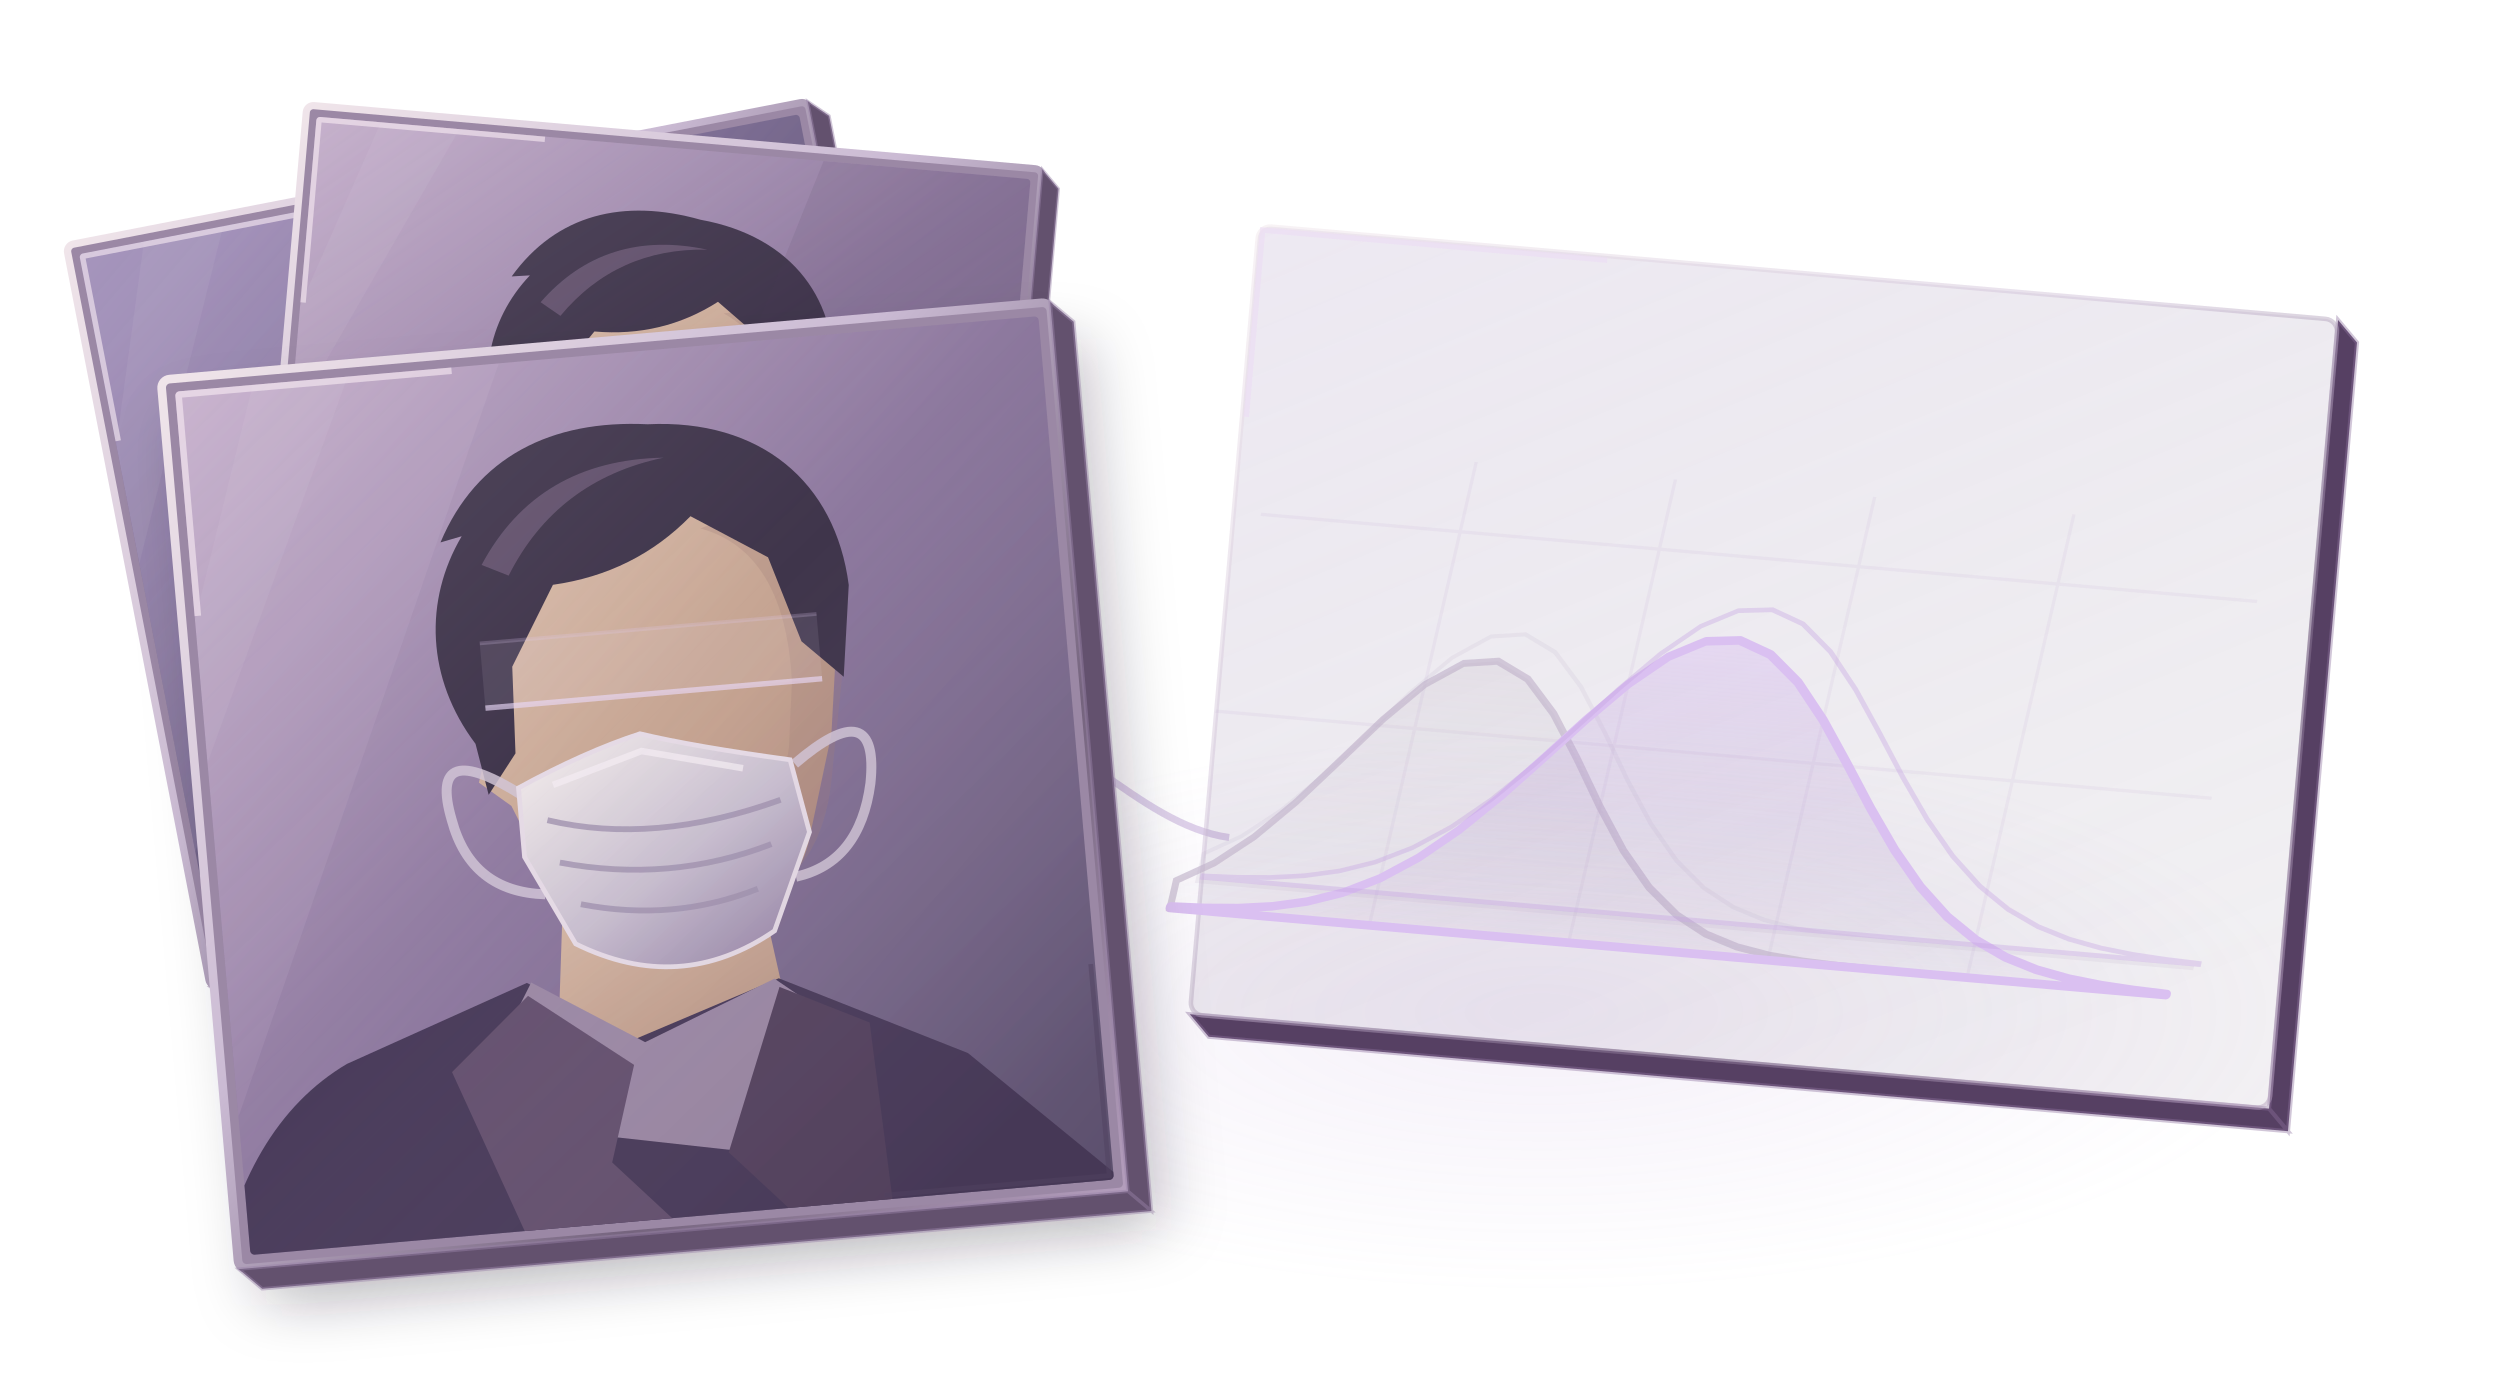
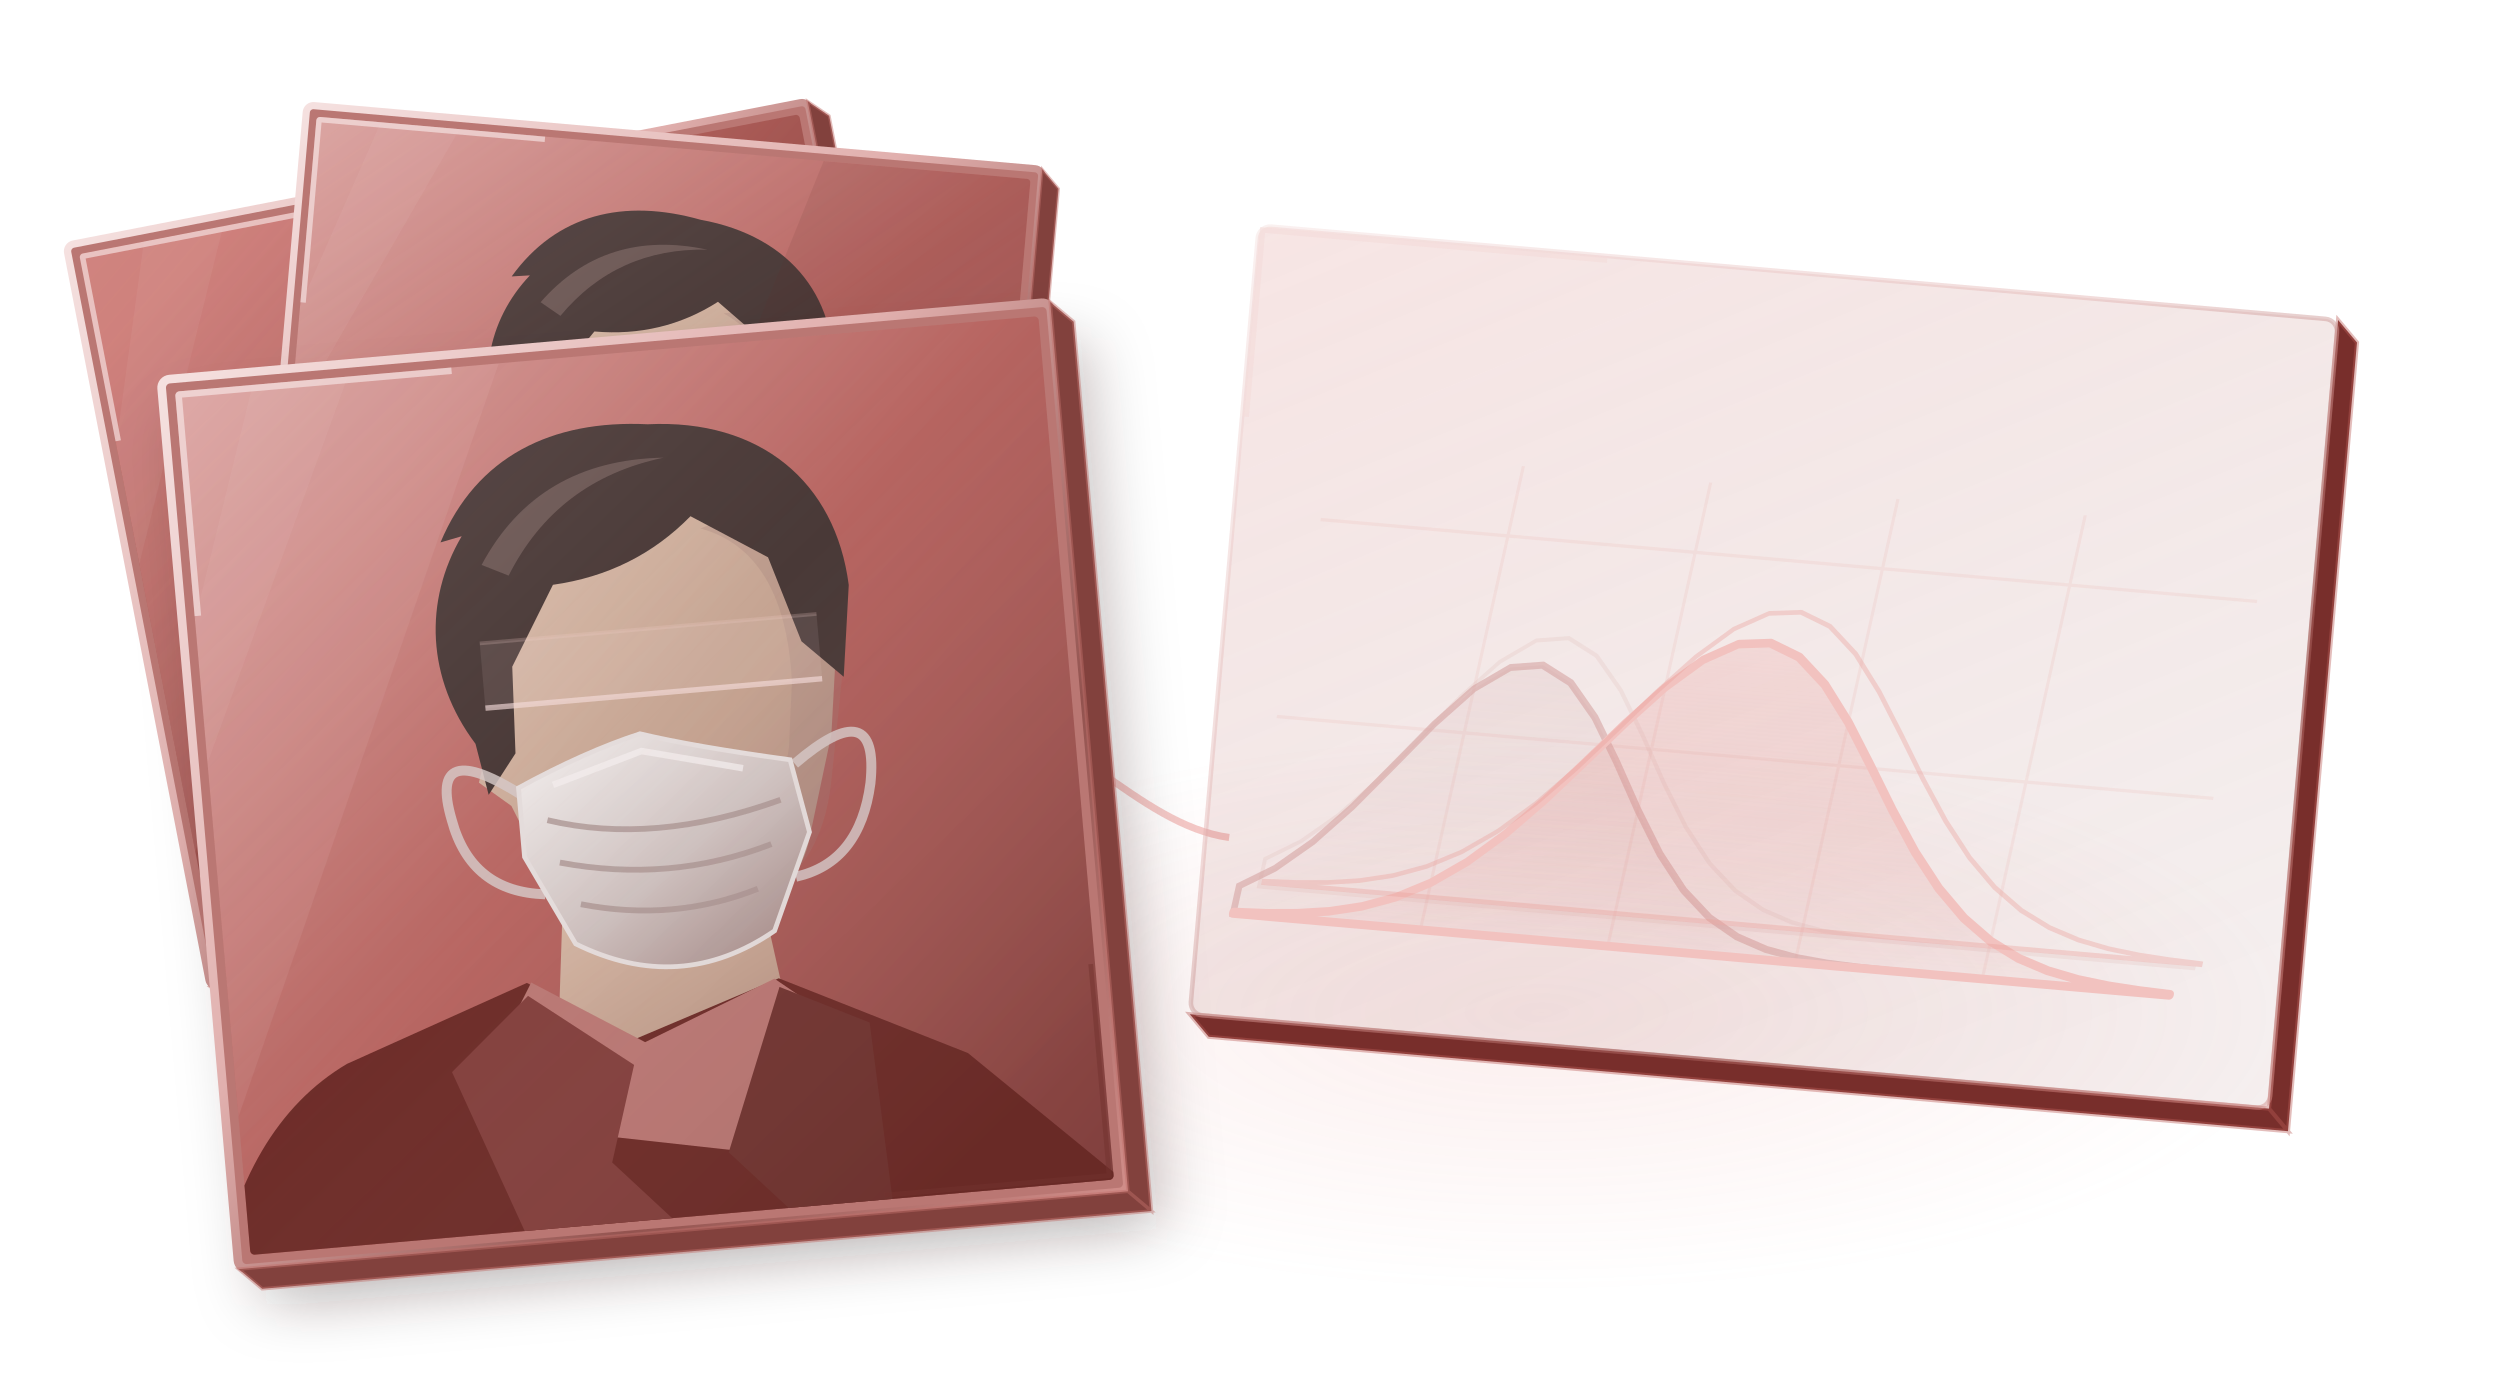
<svg xmlns="http://www.w3.org/2000/svg" width="600" height="330" viewBox="0 0 600 330" role="img" aria-labelledby="title desc">
  <defs>
    <linearGradient id="paper" x1="0" y1="0" x2="1" y2="1">
-       <stop stop-color="#bfa9c6" />
-       <stop offset=".48" stop-color="#8e799f" />
-       <stop offset="1" stop-color="#615674" />
+       <stop stop-color="#d79b98" />
+       <stop offset=".48" stop-color="#b76561" />
+       <stop offset="1" stop-color="#884542" />
    </linearGradient>
    <linearGradient id="paper-alt" x1=".2" y1="0" x2=".9" y2="1">
-       <stop stop-color="#8f7eaa" />
-       <stop offset="1" stop-color="#514660" />
+       <stop stop-color="#c46964" />
+       <stop offset="1" stop-color="#713835" />
    </linearGradient>
    <linearGradient id="rim" x1="0" y1="0" x2="1" y2="1">
-       <stop stop-color="#f0e5ea" />
-       <stop offset=".4" stop-color="#cbbbd4" />
-       <stop offset=".72" stop-color="#75647e" />
-       <stop offset="1" stop-color="#b49ebd" />
+       <stop stop-color="#f5e1e0" />
+       <stop offset=".4" stop-color="#e1b0ae" />
+       <stop offset=".72" stop-color="#93534f" />
+       <stop offset="1" stop-color="#d18e8a" />
    </linearGradient>
    <linearGradient id="skin" x1=".15" y1=".15" x2=".85" y2="1">
      <stop stop-color="#d7baa8" />
      <stop offset=".6" stop-color="#c3a18f" />
      <stop offset="1" stop-color="#ad897e" />
    </linearGradient>
    <linearGradient id="mask" x1=".1" y1=".1" x2=".8" y2="1">
-       <stop stop-color="#ece5e7" />
-       <stop offset=".55" stop-color="#c7bdce" />
-       <stop offset="1" stop-color="#9d8cac" />
+       <stop stop-color="#ece6e5" />
+       <stop offset=".55" stop-color="#cdc0be" />
+       <stop offset="1" stop-color="#aa918e" />
    </linearGradient>
    <linearGradient id="glass" x1="0" y1="0" x2=".8" y2="1">
-       <stop stop-color="#f6e9f5" stop-opacity=".13" />
-       <stop offset=".5" stop-color="#e7d9ee" stop-opacity="0" />
-       <stop offset="1" stop-color="#30233c" stop-opacity=".12" />
+       <stop stop-color="#f8e8e7" stop-opacity=".13" />
+       <stop offset=".5" stop-color="#f3d6d4" stop-opacity="0" />
+       <stop offset="1" stop-color="#491916" stop-opacity=".12" />
    </linearGradient>
    <linearGradient id="shine">
-       <stop stop-color="#f4e6fa" stop-opacity="0" />
-       <stop offset=".6" stop-color="#f4e6fa" stop-opacity=".26" />
-       <stop offset="1" stop-color="#f4e6fa" stop-opacity="0" />
+       <stop stop-color="#f8e9e8" stop-opacity="0" />
+       <stop offset=".6" stop-color="#f8e9e8" stop-opacity=".26" />
+       <stop offset="1" stop-color="#f8e9e8" stop-opacity="0" />
    </linearGradient>
    <filter id="shadow" x="-.35" y="-.35" width="1.7" height="1.8">
      <feGaussianBlur stdDeviation="7" />
    </filter>
    <clipPath id="square">
      <rect width="200" height="200" rx="1" />
    </clipPath>
    <g id="person">
      <path d="M80 116 123 115l5 37 18 15-85 2 15-20Z" fill="url(#skin)" />
      <path d="M71 47q8-24 33-24c31 0 45 20 43 48l-3 21-7 23q-3 12-20 19l-17 4q-17-4-25-21l-6-15-7-6 3-9-1-18Z" fill="url(#skin)" />
      <path d="M118 42q19 7 18 37l-2 15-5 21-16 17 10-3q16-6 20-26l5-26-2-24-14-15Z" fill="#9e7d77" opacity=".26" />
-       <path d="M62 87c-10-16-9-34 1-48l-5 1c10-19 28-26 50-23 26 1 42 17 43 41l-3 21-9-9-6-20-17-11q-14 12-33 13l-11 18-1 20-7 9Z" fill="#3f354b" />
-       <path d="M67 46q15-23 44-21-25 3-38 24Z" fill="#75617e" opacity=".65" />
-       <path d="M-9 207q10-37 35-49l43-15 24 15 34-11 42 21 40 39Z" fill="#493b5a" />
-       <path d="m70 143 25 16 31-12 11 9-22 30-30-6-23-24Z" fill="#9c89a5" />
-       <path d="m69 146 23 18-7 22 19 21H66l-16-45Z" fill="#65516f" />
-       <path d="m127 149-15 37 19 21h18l-2-48Z" fill="#55435f" />
+       <path d="M62 87c-10-16-9-34 1-48l-5 1c10-19 28-26 50-23 26 1 42 17 43 41l-3 21-9-9-6-20-17-11q-14 12-33 13l-11 18-1 20-7 9Z" fill="#493937" />
+       <path d="M67 46q15-23 44-21-25 3-38 24Z" fill="#7c6663" opacity=".65" />
+       <path d="M-9 207q10-37 35-49l43-15 24 15 34-11 42 21 40 39Z" fill="#6d2c28" />
+       <path d="m70 143 25 16 31-12 11 9-22 30-30-6-23-24Z" fill="#ba7874" />
+       <path d="m69 146 23 18-7 22 19 21H66l-16-45Z" fill="#83403d" />
+       <path d="m127 149-15 37 19 21h18l-2-48Z" fill="#713531" />
    </g>
    <g id="medical-mask">
-       <path d="M72 100q-21-16-17 4 3 17 20 19m60-25q21-15 17 6-4 18-19 20" fill="none" stroke="#d1c5d6" stroke-width="2.3" opacity=".83" />
-       <path d="M71 98q16-7 29-10 12 4 34 9l3 17-10 22q-23 13-46-1l-10-21Z" fill="url(#mask)" stroke="#e5dae5" stroke-width="1.1" />
-       <path d="M77 106q24 8 54 0m-52 10q25 7 49 0m-45 10q21 6 41 0" fill="none" stroke="#9e8fac" stroke-opacity=".76" stroke-width="1.35" />
-       <path d="m79 98 21-6 23 6" fill="none" stroke="#f3ebf1" stroke-opacity=".75" stroke-width="1.5" />
+       <path d="M72 100q-21-16-17 4 3 17 20 19m60-25q21-15 17 6-4 18-19 20" fill="none" stroke="#d5c8c6" stroke-width="2.3" opacity=".83" />
+       <path d="M71 98q16-7 29-10 12 4 34 9l3 17-10 22q-23 13-46-1l-10-21Z" fill="url(#mask)" stroke="#e4dcdb" stroke-width="1.1" />
+       <path d="M77 106q24 8 54 0m-52 10q25 7 49 0m-45 10q21 6 41 0" fill="none" stroke="#aa9491" stroke-opacity=".76" stroke-width="1.35" />
+       <path d="m79 98 21-6 23 6" fill="none" stroke="#f2ecec" stroke-opacity=".75" stroke-width="1.5" />
    </g>
    <g id="frame">
-       <rect x="-3" y="-3" width="206" height="206" rx="2" fill="#9b88a5" stroke="url(#rim)" stroke-width="2" />
-       <path d="M-3 203h206l5 5H2Zm206-206 5 5v206l-5-5Z" fill="#63516e" stroke="#9a83aa" stroke-opacity=".45" stroke-width=".8" />
+       <rect x="-3" y="-3" width="206" height="206" rx="2" fill="#ba7773" stroke="url(#rim)" stroke-width="2" />
+       <path d="M-3 203h206l5 5H2Zm206-206 5 5v206l-5-5Z" fill="#82413d" stroke="#c2706b" stroke-opacity=".45" stroke-width=".8" />
    </g>
    <g id="surface">
      <rect width="200" height="200" fill="url(#glass)" />
-       <path d="M.75 52V.75H64" fill="none" stroke="#f7eaf1" stroke-width="1.5" stroke-opacity=".62" />
-       <path d="M18 0h22L0 86V53Z" fill="#f3e8f3" opacity=".065" />
-       <path d="M199 150v49h-52" fill="none" stroke="#50415f" stroke-width="1.1" opacity=".5" />
+       <path d="M.75 52V.75H64" fill="none" stroke="#f8eae9" stroke-width="1.5" stroke-opacity=".62" />
+       <path d="M18 0h22L0 86V53Z" fill="#f7e5e4" opacity=".065" />
+       <path d="M199 150v49h-52" fill="none" stroke="#72322e" stroke-width="1.1" opacity=".5" />
    </g>
    <linearGradient id="pane" x2=".7" y2="1">
-       <stop stop-color="#9c84b8" stop-opacity=".18" />
-       <stop offset="1" stop-color="#534265" stop-opacity=".08" />
+       <stop stop-color="#d36f69" stop-opacity=".18" />
+       <stop offset="1" stop-color="#7a302d" stop-opacity=".08" />
    </linearGradient>
    <linearGradient id="ridge" x1="0" y1="0" x2="0" y2="1">
-       <stop stop-color="#d5b4f3" stop-opacity=".35" />
-       <stop offset="1" stop-color="#8563a9" stop-opacity=".035" />
+       <stop stop-color="#f0bab7" stop-opacity=".35" />
+       <stop offset="1" stop-color="#cd463f" stop-opacity=".035" />
    </linearGradient>
    <linearGradient id="baseline" x1="0" y1="0" x2="0" y2="1">
-       <stop stop-color="#b8aebd" stop-opacity=".17" />
-       <stop offset="1" stop-color="#a796ae" stop-opacity=".025" />
+       <stop stop-color="#caa3a1" stop-opacity=".17" />
+       <stop offset="1" stop-color="#bf8885" stop-opacity=".025" />
    </linearGradient>
    <radialGradient id="underlight">
-       <stop stop-color="#a982cb" stop-opacity=".12" />
-       <stop offset="1" stop-color="#a982cb" stop-opacity="0" />
+       <stop stop-color="#e0726d" stop-opacity=".12" />
+       <stop offset="1" stop-color="#e0726d" stop-opacity="0" />
    </radialGradient>
+     <linearGradient id="score-light">
+       <stop stop-color="#fbbca7" stop-opacity="0" />
+       <stop offset=".56" stop-color="#fcd6b8" stop-opacity=".43" />
+       <stop offset=".7" stop-color="#fce5ca" stop-opacity=".7" />
+       <stop offset="1" stop-color="#fa9c8b" stop-opacity="0" />
+     </linearGradient>
+     <clipPath id="score-ink">
+       <path d="M0 142 L0 135.29 L8 130.34 L16 123.24 L24 114.03 L32 103.35 L40 92.50 L48 83.26 L56 77.40 L64 76.16 L72 79.81 L80 87.56 L88 97.84 L96 108.81 L104 118.88 L112 127.07 L120 133.07 L128 137.05 L136 139.46 L144 140.79 L152 141.47 L160 141.78 L168 141.92 L176 141.97 L184 141.99 L192 142.00 L200 142.00 L208 142.00 L216 142.00 L224 142.00 L232 142.00 L240 142.00 L240 142 Z" />
+       <path d="M0 142 L0 141.65 L8 141.29 L16 140.63 L24 139.49 L32 137.62 L40 134.73 L48 130.52 L56 124.75 L64 117.33 L72 108.41 L80 98.46 L88 88.29 L96 78.95 L104 71.54 L112 67.05 L120 66.12 L128 68.88 L136 74.93 L144 83.45 L152 93.35 L160 103.52 L168 113.03 L176 121.24 L184 127.84 L192 132.81 L200 136.32 L208 138.66 L216 140.13 L224 141.00 L232 141.49 L240 141.76 L240 142 Z">
+         <animate attributeName="d" values="M0 142 L0 142.00 L8 142.00 L16 142.00 L24 142.00 L32 142.00 L40 142.00 L48 142.00 L56 142.00 L64 142.00 L72 142.00 L80 141.99 L88 141.96 L96 141.87 L104 141.59 L112 140.84 L120 139.07 L128 135.34 L136 128.48 L144 117.43 L152 102.05 L160 83.88 L168 66.32 L176 53.83 L184 50.08 L192 56.25 L200 70.41 L208 88.52 L216 106.25 L224 120.62 L232 130.55 L240 136.52 L240 142 Z;M0 142 L0 142.00 L8 142.00 L16 142.00 L24 142.00 L32 142.00 L40 142.00 L48 142.00 L56 142.00 L64 142.00 L72 142.00 L80 141.99 L88 141.96 L96 141.87 L104 141.59 L112 140.84 L120 139.07 L128 135.34 L136 128.48 L144 117.43 L152 102.05 L160 83.88 L168 66.32 L176 53.83 L184 50.08 L192 56.25 L200 70.41 L208 88.52 L216 106.25 L224 120.62 L232 130.55 L240 136.52 L240 142 Z;M0 142 L0 141.65 L8 141.29 L16 140.63 L24 139.49 L32 137.62 L40 134.73 L48 130.52 L56 124.75 L64 117.33 L72 108.41 L80 98.46 L88 88.29 L96 78.95 L104 71.54 L112 67.05 L120 66.12 L128 68.88 L136 74.93 L144 83.45 L152 93.35 L160 103.52 L168 113.03 L176 121.24 L184 127.84 L192 132.81 L200 136.32 L208 138.66 L216 140.13 L224 141.00 L232 141.49 L240 141.76 L240 142 Z;M0 142 L0 141.65 L8 141.29 L16 140.63 L24 139.49 L32 137.62 L40 134.73 L48 130.52 L56 124.75 L64 117.33 L72 108.41 L80 98.46 L88 88.29 L96 78.95 L104 71.54 L112 67.05 L120 66.12 L128 68.88 L136 74.93 L144 83.45 L152 93.35 L160 103.52 L168 113.03 L176 121.24 L184 127.84 L192 132.81 L200 136.32 L208 138.66 L216 140.13 L224 141.00 L232 141.49 L240 141.76 L240 142 Z;M0 142 L0 142.00 L8 142.00 L16 142.00 L24 142.00 L32 142.00 L40 142.00 L48 142.00 L56 142.00 L64 142.00 L72 142.00 L80 141.99 L88 141.96 L96 141.87 L104 141.59 L112 140.84 L120 139.07 L128 135.34 L136 128.48 L144 117.43 L152 102.05 L160 83.88 L168 66.32 L176 53.83 L184 50.08 L192 56.25 L200 70.41 L208 88.52 L216 106.25 L224 120.62 L232 130.55 L240 136.52 L240 142 Z;M0 142 L0 142.00 L8 142.00 L16 142.00 L24 142.00 L32 142.00 L40 142.00 L48 142.00 L56 142.00 L64 142.00 L72 142.00 L80 141.99 L88 141.96 L96 141.87 L104 141.59 L112 140.84 L120 139.07 L128 135.34 L136 128.48 L144 117.43 L152 102.05 L160 83.88 L168 66.32 L176 53.83 L184 50.08 L192 56.25 L200 70.41 L208 88.52 L216 106.25 L224 120.62 L232 130.55 L240 136.52 L240 142 Z" dur="12s" repeatCount="indefinite" keyTimes="0;.17;.35;.74;.94;1" calcMode="spline" keySplines="0 0 1 1;.4 0 .6 1;0 0 1 1;.4 0 .6 1;0 0 1 1" />
+       </path>
+     </clipPath>
  </defs>
  <style>
.mask { opacity: 1; }
.live-ridge { display: none; }
.print-sheen { opacity: 0; }
.capture-scan { transform: translateY(0); }
+ .capture-transfer, .score-sweep { opacity: 0; }
/* The mask, scan and score ridge use the same twelve-second sequence. */
@keyframes mask { 0%, 17%, 94%, 100% { opacity:0; } 35%,74% { opacity:1; } }
@keyframes scan {
  0%, 2% { transform: translateY(-27px); }
  17% { transform: translateY(54px); }
  35%, 74% { transform: translateY(0); }
  94% { transform: translateY(54px); }
  100% { transform: translateY(-27px); }
}
@keyframes sheen { 0%,41%,100% { transform:translateX(0);opacity:0; } 44% { opacity:.7; } 57% { transform:translateX(300px);opacity:.7; } 59% { transform:translateX(300px);opacity:0; } }
+ @keyframes capture-transfer {
+   0%, 32% { stroke-dashoffset: 1; opacity: 0; }
+   35% { opacity: .9; }
+   43% { stroke-dashoffset: 0; opacity: .9; }
+   46%, 100% { stroke-dashoffset: 0; opacity: 0; }
+ }
+ @keyframes score-sweep {
+   0%, 42% { transform: translateX(-64px); opacity: 0; }
+   45% { opacity: 1; }
+   67% { transform: translateX(242px); opacity: 1; }
+   70%, 100% { transform: translateX(242px); opacity: 0; }
+ }
@media (prefers-reduced-motion: no-preference) {
+  .capture-transfer { animation:capture-transfer 12s cubic-bezier(.4,0,.6,1) infinite; }
+  .score-sweep { animation:score-sweep 12s linear infinite; }
 .mask { animation:mask 12s cubic-bezier(.4,0,.6,1) infinite; }
 .capture-scan { animation:scan 12s cubic-bezier(.4,0,.6,1) infinite; }
 .live-ridge { display:inline; }
 .still-ridge { display:none; }
 .print-sheen { animation:sheen 12s linear infinite; }
}
</style>
  <ellipse cx="370" cy="243" rx="185" ry="67" fill="url(#underlight)" />
-   <path d="M233 171C255 172 273 198 295 201" fill="none" stroke="#bda1d4" stroke-opacity=".49" stroke-width="1.7" />
+   <path d="M233 171C255 172 273 198 295 201" fill="none" stroke="#e8928d" stroke-opacity=".49" stroke-width="1.7" />
+   <path class="capture-transfer" d="M233 171C255 172 273 198 295 201" pathLength="1" fill="none" stroke="#fcd6b8" stroke-width="2" stroke-linecap="round" stroke-dasharray=".22 .78" />
  <g transform="translate(302 74) rotate(5 120 90)">
-     <path d="M-9 181h260l5 5H-4Zm260-190 5 5v190l-5-5Z" fill="#564063" stroke="#8c719e" stroke-opacity=".4" stroke-width="1" />
+     <path d="M-9 181h260l5 5H-4Zm260-190 5 5v190l-5-5Z" fill="#782e2b" stroke="#ba5a55" stroke-opacity=".4" stroke-width="1" />
    <rect x="-9" y="-9" width="260" height="190" rx="3" fill="url(#pane)" stroke="url(#rim)" stroke-opacity=".45" stroke-width="1.1" />
-     <path d="M-8 37V-8h83" fill="none" stroke="#ecdcf4" stroke-opacity=".63" stroke-width="1.3" />
-     <g transform="translate(4 14) skewX(-8)">
-       <path d="M0 46h240M0 94h240M0 142h240M48 29v113M96 29v113M144 29v113M192 29v113" fill="none" stroke="#bb9bd0" stroke-opacity=".11" stroke-width=".8" />
-       <path d="M0 142 L0 135.29 L8 130.34 L16 123.24 L24 114.03 L32 103.35 L40 92.50 L48 83.26 L56 77.40 L64 76.16 L72 79.81 L80 87.56 L88 97.84 L96 108.81 L104 118.88 L112 127.07 L120 133.07 L128 137.05 L136 139.46 L144 140.79 L152 141.47 L160 141.78 L168 141.92 L176 141.97 L184 141.99 L192 142.00 L200 142.00 L208 142.00 L216 142.00 L224 142.00 L232 142.00 L240 142.00 L240 142 Z" fill="url(#baseline)" stroke="#c0b2c9" stroke-opacity=".62" stroke-width="1.7" />
-       <path transform="translate(5 -7)" d="M0 142 L0 135.29 L8 130.34 L16 123.24 L24 114.03 L32 103.35 L40 92.50 L48 83.26 L56 77.40 L64 76.16 L72 79.81 L80 87.56 L88 97.84 L96 108.81 L104 118.88 L112 127.07 L120 133.07 L128 137.05 L136 139.46 L144 140.79 L152 141.47 L160 141.78 L168 141.92 L176 141.97 L184 141.99 L192 142.00 L200 142.00 L208 142.00 L216 142.00 L224 142.00 L232 142.00 L240 142.00 L240 142 Z" fill="none" stroke="#c0b2c9" stroke-opacity=".17" stroke-width="1" />
+     <path d="M-8 37V-8h83" fill="none" stroke="#f5dddb" stroke-opacity=".63" stroke-width="1.3" />
+     <g transform="translate(18 14) scale(.94 1) skewX(-8)">
+       <path d="M0 46h240M0 94h240M0 142h240M48 29v113M96 29v113M144 29v113M192 29v113" fill="none" stroke="#e58a86" stroke-opacity=".11" stroke-width=".8" />
+       <path d="M0 142 L0 135.29 L8 130.34 L16 123.24 L24 114.03 L32 103.35 L40 92.50 L48 83.26 L56 77.40 L64 76.16 L72 79.81 L80 87.56 L88 97.84 L96 108.81 L104 118.88 L112 127.07 L120 133.07 L128 137.05 L136 139.46 L144 140.79 L152 141.47 L160 141.78 L168 141.92 L176 141.97 L184 141.99 L192 142.00 L200 142.00 L208 142.00 L216 142.00 L224 142.00 L232 142.00 L240 142.00 L240 142 Z" fill="url(#baseline)" stroke="#d7a6a4" stroke-opacity=".62" stroke-width="1.7" />
+       <path transform="translate(5 -7)" d="M0 142 L0 135.29 L8 130.34 L16 123.24 L24 114.03 L32 103.35 L40 92.50 L48 83.26 L56 77.40 L64 76.16 L72 79.81 L80 87.56 L88 97.84 L96 108.81 L104 118.88 L112 127.07 L120 133.07 L128 137.05 L136 139.46 L144 140.79 L152 141.47 L160 141.78 L168 141.92 L176 141.97 L184 141.99 L192 142.00 L200 142.00 L208 142.00 L216 142.00 L224 142.00 L232 142.00 L240 142.00 L240 142 Z" fill="none" stroke="#d7a6a4" stroke-opacity=".17" stroke-width="1" />
      <g class="live-ridge">
-         <path d="M0 142 L0 142.00 L8 142.00 L16 142.00 L24 142.00 L32 142.00 L40 142.00 L48 142.00 L56 142.00 L64 142.00 L72 142.00 L80 141.99 L88 141.96 L96 141.87 L104 141.59 L112 140.84 L120 139.07 L128 135.34 L136 128.48 L144 117.43 L152 102.05 L160 83.88 L168 66.32 L176 53.83 L184 50.08 L192 56.25 L200 70.41 L208 88.52 L216 106.25 L224 120.62 L232 130.55 L240 136.52 L240 142 Z" fill="url(#ridge)" stroke="#dac0f1" stroke-width="2.1" stroke-linejoin="round">
+         <path d="M0 142 L0 142.00 L8 142.00 L16 142.00 L24 142.00 L32 142.00 L40 142.00 L48 142.00 L56 142.00 L64 142.00 L72 142.00 L80 141.99 L88 141.96 L96 141.87 L104 141.59 L112 140.84 L120 139.07 L128 135.34 L136 128.48 L144 117.43 L152 102.05 L160 83.88 L168 66.32 L176 53.83 L184 50.08 L192 56.25 L200 70.41 L208 88.52 L216 106.25 L224 120.62 L232 130.55 L240 136.52 L240 142 Z" fill="url(#ridge)" stroke="#f2c2bf" stroke-width="2.1" stroke-linejoin="round">
          <animate attributeName="d" values="M0 142 L0 142.00 L8 142.00 L16 142.00 L24 142.00 L32 142.00 L40 142.00 L48 142.00 L56 142.00 L64 142.00 L72 142.00 L80 141.99 L88 141.96 L96 141.87 L104 141.59 L112 140.84 L120 139.07 L128 135.34 L136 128.48 L144 117.43 L152 102.05 L160 83.88 L168 66.32 L176 53.83 L184 50.08 L192 56.25 L200 70.41 L208 88.52 L216 106.25 L224 120.62 L232 130.55 L240 136.52 L240 142 Z;M0 142 L0 142.00 L8 142.00 L16 142.00 L24 142.00 L32 142.00 L40 142.00 L48 142.00 L56 142.00 L64 142.00 L72 142.00 L80 141.99 L88 141.96 L96 141.87 L104 141.59 L112 140.84 L120 139.07 L128 135.34 L136 128.48 L144 117.43 L152 102.05 L160 83.88 L168 66.32 L176 53.83 L184 50.08 L192 56.25 L200 70.41 L208 88.52 L216 106.25 L224 120.62 L232 130.55 L240 136.52 L240 142 Z;M0 142 L0 141.65 L8 141.29 L16 140.63 L24 139.49 L32 137.62 L40 134.73 L48 130.52 L56 124.75 L64 117.33 L72 108.41 L80 98.46 L88 88.29 L96 78.95 L104 71.54 L112 67.05 L120 66.12 L128 68.88 L136 74.93 L144 83.45 L152 93.35 L160 103.52 L168 113.03 L176 121.24 L184 127.84 L192 132.81 L200 136.32 L208 138.66 L216 140.13 L224 141.00 L232 141.49 L240 141.76 L240 142 Z;M0 142 L0 141.65 L8 141.29 L16 140.63 L24 139.49 L32 137.62 L40 134.73 L48 130.52 L56 124.75 L64 117.33 L72 108.41 L80 98.46 L88 88.29 L96 78.95 L104 71.54 L112 67.05 L120 66.12 L128 68.88 L136 74.93 L144 83.45 L152 93.35 L160 103.52 L168 113.03 L176 121.24 L184 127.84 L192 132.81 L200 136.32 L208 138.66 L216 140.13 L224 141.00 L232 141.49 L240 141.76 L240 142 Z;M0 142 L0 142.00 L8 142.00 L16 142.00 L24 142.00 L32 142.00 L40 142.00 L48 142.00 L56 142.00 L64 142.00 L72 142.00 L80 141.99 L88 141.96 L96 141.87 L104 141.59 L112 140.84 L120 139.07 L128 135.34 L136 128.48 L144 117.43 L152 102.05 L160 83.88 L168 66.32 L176 53.83 L184 50.08 L192 56.25 L200 70.41 L208 88.52 L216 106.25 L224 120.62 L232 130.55 L240 136.52 L240 142 Z;M0 142 L0 142.00 L8 142.00 L16 142.00 L24 142.00 L32 142.00 L40 142.00 L48 142.00 L56 142.00 L64 142.00 L72 142.00 L80 141.99 L88 141.96 L96 141.87 L104 141.59 L112 140.84 L120 139.07 L128 135.34 L136 128.48 L144 117.43 L152 102.05 L160 83.88 L168 66.32 L176 53.83 L184 50.08 L192 56.25 L200 70.41 L208 88.52 L216 106.25 L224 120.62 L232 130.55 L240 136.52 L240 142 Z" dur="12s" repeatCount="indefinite" keyTimes="0;.17;.35;.74;.94;1" calcMode="spline" keySplines="0 0 1 1;.4 0 .6 1;0 0 1 1;.4 0 .6 1;0 0 1 1" />
        </path>
-         <path transform="translate(6 -8)" d="M0 142 L0 142.00 L8 142.00 L16 142.00 L24 142.00 L32 142.00 L40 142.00 L48 142.00 L56 142.00 L64 142.00 L72 142.00 L80 141.99 L88 141.96 L96 141.87 L104 141.59 L112 140.84 L120 139.07 L128 135.34 L136 128.48 L144 117.43 L152 102.05 L160 83.88 L168 66.32 L176 53.83 L184 50.08 L192 56.25 L200 70.41 L208 88.52 L216 106.25 L224 120.62 L232 130.55 L240 136.52 L240 142 Z" fill="none" stroke="#c6a5e2" stroke-opacity=".38" stroke-width="1.15">
+         <path transform="translate(6 -8)" d="M0 142 L0 142.00 L8 142.00 L16 142.00 L24 142.00 L32 142.00 L40 142.00 L48 142.00 L56 142.00 L64 142.00 L72 142.00 L80 141.99 L88 141.96 L96 141.87 L104 141.59 L112 140.84 L120 139.07 L128 135.34 L136 128.48 L144 117.43 L152 102.05 L160 83.88 L168 66.32 L176 53.83 L184 50.08 L192 56.25 L200 70.41 L208 88.52 L216 106.25 L224 120.62 L232 130.55 L240 136.52 L240 142 Z" fill="none" stroke="#eaa09d" stroke-opacity=".38" stroke-width="1.15">
          <animate attributeName="d" values="M0 142 L0 142.00 L8 142.00 L16 142.00 L24 142.00 L32 142.00 L40 142.00 L48 142.00 L56 142.00 L64 142.00 L72 142.00 L80 141.99 L88 141.96 L96 141.87 L104 141.59 L112 140.84 L120 139.07 L128 135.34 L136 128.48 L144 117.43 L152 102.05 L160 83.88 L168 66.32 L176 53.83 L184 50.08 L192 56.25 L200 70.41 L208 88.52 L216 106.25 L224 120.62 L232 130.55 L240 136.52 L240 142 Z;M0 142 L0 142.00 L8 142.00 L16 142.00 L24 142.00 L32 142.00 L40 142.00 L48 142.00 L56 142.00 L64 142.00 L72 142.00 L80 141.99 L88 141.96 L96 141.87 L104 141.59 L112 140.84 L120 139.07 L128 135.34 L136 128.48 L144 117.43 L152 102.05 L160 83.88 L168 66.32 L176 53.83 L184 50.08 L192 56.25 L200 70.41 L208 88.52 L216 106.25 L224 120.62 L232 130.55 L240 136.52 L240 142 Z;M0 142 L0 141.65 L8 141.29 L16 140.63 L24 139.49 L32 137.62 L40 134.73 L48 130.52 L56 124.75 L64 117.33 L72 108.41 L80 98.46 L88 88.29 L96 78.95 L104 71.54 L112 67.05 L120 66.12 L128 68.88 L136 74.93 L144 83.45 L152 93.35 L160 103.52 L168 113.03 L176 121.24 L184 127.84 L192 132.81 L200 136.32 L208 138.66 L216 140.13 L224 141.00 L232 141.49 L240 141.76 L240 142 Z;M0 142 L0 141.65 L8 141.29 L16 140.63 L24 139.49 L32 137.62 L40 134.73 L48 130.52 L56 124.75 L64 117.33 L72 108.41 L80 98.46 L88 88.29 L96 78.95 L104 71.54 L112 67.05 L120 66.12 L128 68.88 L136 74.93 L144 83.45 L152 93.35 L160 103.52 L168 113.03 L176 121.24 L184 127.84 L192 132.81 L200 136.32 L208 138.66 L216 140.13 L224 141.00 L232 141.49 L240 141.76 L240 142 Z;M0 142 L0 142.00 L8 142.00 L16 142.00 L24 142.00 L32 142.00 L40 142.00 L48 142.00 L56 142.00 L64 142.00 L72 142.00 L80 141.99 L88 141.96 L96 141.87 L104 141.59 L112 140.84 L120 139.07 L128 135.34 L136 128.48 L144 117.43 L152 102.05 L160 83.88 L168 66.32 L176 53.83 L184 50.08 L192 56.25 L200 70.41 L208 88.52 L216 106.25 L224 120.62 L232 130.55 L240 136.52 L240 142 Z;M0 142 L0 142.00 L8 142.00 L16 142.00 L24 142.00 L32 142.00 L40 142.00 L48 142.00 L56 142.00 L64 142.00 L72 142.00 L80 141.99 L88 141.96 L96 141.87 L104 141.59 L112 140.84 L120 139.07 L128 135.34 L136 128.48 L144 117.43 L152 102.05 L160 83.88 L168 66.32 L176 53.83 L184 50.08 L192 56.25 L200 70.41 L208 88.52 L216 106.25 L224 120.62 L232 130.55 L240 136.52 L240 142 Z" dur="12s" repeatCount="indefinite" keyTimes="0;.17;.35;.74;.94;1" calcMode="spline" keySplines="0 0 1 1;.4 0 .6 1;0 0 1 1;.4 0 .6 1;0 0 1 1" />
        </path>
      </g>
      <g class="still-ridge">
-         <path d="M0 142 L0 141.65 L8 141.29 L16 140.63 L24 139.49 L32 137.62 L40 134.73 L48 130.52 L56 124.75 L64 117.33 L72 108.41 L80 98.46 L88 88.29 L96 78.95 L104 71.54 L112 67.05 L120 66.12 L128 68.88 L136 74.93 L144 83.45 L152 93.35 L160 103.52 L168 113.03 L176 121.24 L184 127.84 L192 132.81 L200 136.32 L208 138.66 L216 140.13 L224 141.00 L232 141.49 L240 141.76 L240 142 Z" fill="url(#ridge)" stroke="#dac0f1" stroke-width="2.1" stroke-linejoin="round" />
-         <path transform="translate(6 -8)" d="M0 142 L0 141.65 L8 141.29 L16 140.63 L24 139.49 L32 137.62 L40 134.73 L48 130.52 L56 124.75 L64 117.33 L72 108.41 L80 98.46 L88 88.29 L96 78.95 L104 71.54 L112 67.05 L120 66.12 L128 68.88 L136 74.93 L144 83.45 L152 93.35 L160 103.52 L168 113.03 L176 121.24 L184 127.84 L192 132.81 L200 136.32 L208 138.66 L216 140.13 L224 141.00 L232 141.49 L240 141.76 L240 142 Z" fill="none" stroke="#c6a5e2" stroke-opacity=".38" stroke-width="1.15" />
+         <path d="M0 142 L0 141.65 L8 141.29 L16 140.63 L24 139.49 L32 137.62 L40 134.73 L48 130.52 L56 124.75 L64 117.33 L72 108.41 L80 98.46 L88 88.29 L96 78.95 L104 71.54 L112 67.05 L120 66.12 L128 68.88 L136 74.93 L144 83.45 L152 93.35 L160 103.52 L168 113.03 L176 121.24 L184 127.84 L192 132.81 L200 136.32 L208 138.66 L216 140.13 L224 141.00 L232 141.49 L240 141.76 L240 142 Z" fill="url(#ridge)" stroke="#f2c2bf" stroke-width="2.1" stroke-linejoin="round" />
+         <path transform="translate(6 -8)" d="M0 142 L0 141.65 L8 141.29 L16 140.63 L24 139.49 L32 137.62 L40 134.73 L48 130.52 L56 124.75 L64 117.33 L72 108.41 L80 98.46 L88 88.29 L96 78.95 L104 71.54 L112 67.05 L120 66.12 L128 68.88 L136 74.93 L144 83.45 L152 93.35 L160 103.52 L168 113.03 L176 121.24 L184 127.84 L192 132.81 L200 136.32 L208 138.66 L216 140.13 L224 141.00 L232 141.49 L240 141.76 L240 142 Z" fill="none" stroke="#eaa09d" stroke-opacity=".38" stroke-width="1.15" />
+       </g>
+       <g clip-path="url(#score-ink)">
+         <rect class="score-sweep" x="0" y="26" width="58" height="117" fill="url(#score-light)" />
      </g>
    </g>
  </g>
  <g transform="translate(19 61) rotate(-11) scale(.88)">
    <use href="#frame" />
    <g clip-path="url(#square)">
      <rect width="200" height="200" fill="url(#paper-alt)" />
      <g transform="translate(4 0) rotate(-3 104 98)">
        <use href="#person" />
      </g>
-       <path d="M0 0h86L0 166Z" fill="#d8c5ea" opacity=".14" />
+       <path d="M0 0h86L0 166Z" fill="#f1c0be" opacity=".14" />
      <use href="#surface" />
    </g>
  </g>
  <g transform="translate(76 28) rotate(5) scale(.86)">
    <use href="#frame" />
    <g clip-path="url(#square)">
      <rect width="200" height="200" fill="url(#paper)" />
      <g transform="translate(-3 2) rotate(3 104 98)">
        <use href="#person" />
      </g>
-       <path d="M200 0h-58L81 200h119Z" fill="#46344f" opacity=".11" />
+       <path d="M200 0h-58L81 200h119Z" fill="#5f2824" opacity=".11" />
      <use href="#surface" />
    </g>
  </g>
  <g transform="translate(42 94) rotate(-5) scale(1.04)">
-     <rect x="3" y="6" width="206" height="206" fill="#160d20" opacity=".3" filter="url(#shadow)" />
+     <rect x="3" y="6" width="206" height="206" fill="#230b0a" opacity=".3" filter="url(#shadow)" />
    <use href="#frame" />
    <g clip-path="url(#square)">
      <rect width="200" height="200" fill="url(#paper)" />
-       <path d="M0 0h75L0 168Z" fill="#e5d2ee" opacity=".09" />
+       <path d="M0 0h75L0 168Z" fill="#f1d1cf" opacity=".09" />
      <use href="#person" />
      <use class="mask" href="#medical-mask" />
      <use href="#surface" />
      <g class="capture-scan">
-         <rect x="65" y="64" width="78" height="15" fill="#eee2f8" fill-opacity=".095" />
-         <path d="M65 79h78" fill="none" stroke="#e9d7f6" stroke-opacity=".64" stroke-width="1.25" />
-         <path d="M65 64h78" fill="none" stroke="#e1c9f2" stroke-opacity=".22" stroke-width=".85" />
+         <rect x="65" y="64" width="78" height="15" fill="#f7e4e3" fill-opacity=".095" />
+         <path d="M65 79h78" fill="none" stroke="#f4dad9" stroke-opacity=".64" stroke-width="1.25" />
+         <path d="M65 64h78" fill="none" stroke="#f0cdcb" stroke-opacity=".22" stroke-width=".85" />
      </g>
      <g class="print-sheen">
        <path d="M-100 0h39L-9 200h-39Z" fill="url(#shine)" />
      </g>
    </g>
  </g>
</svg>
